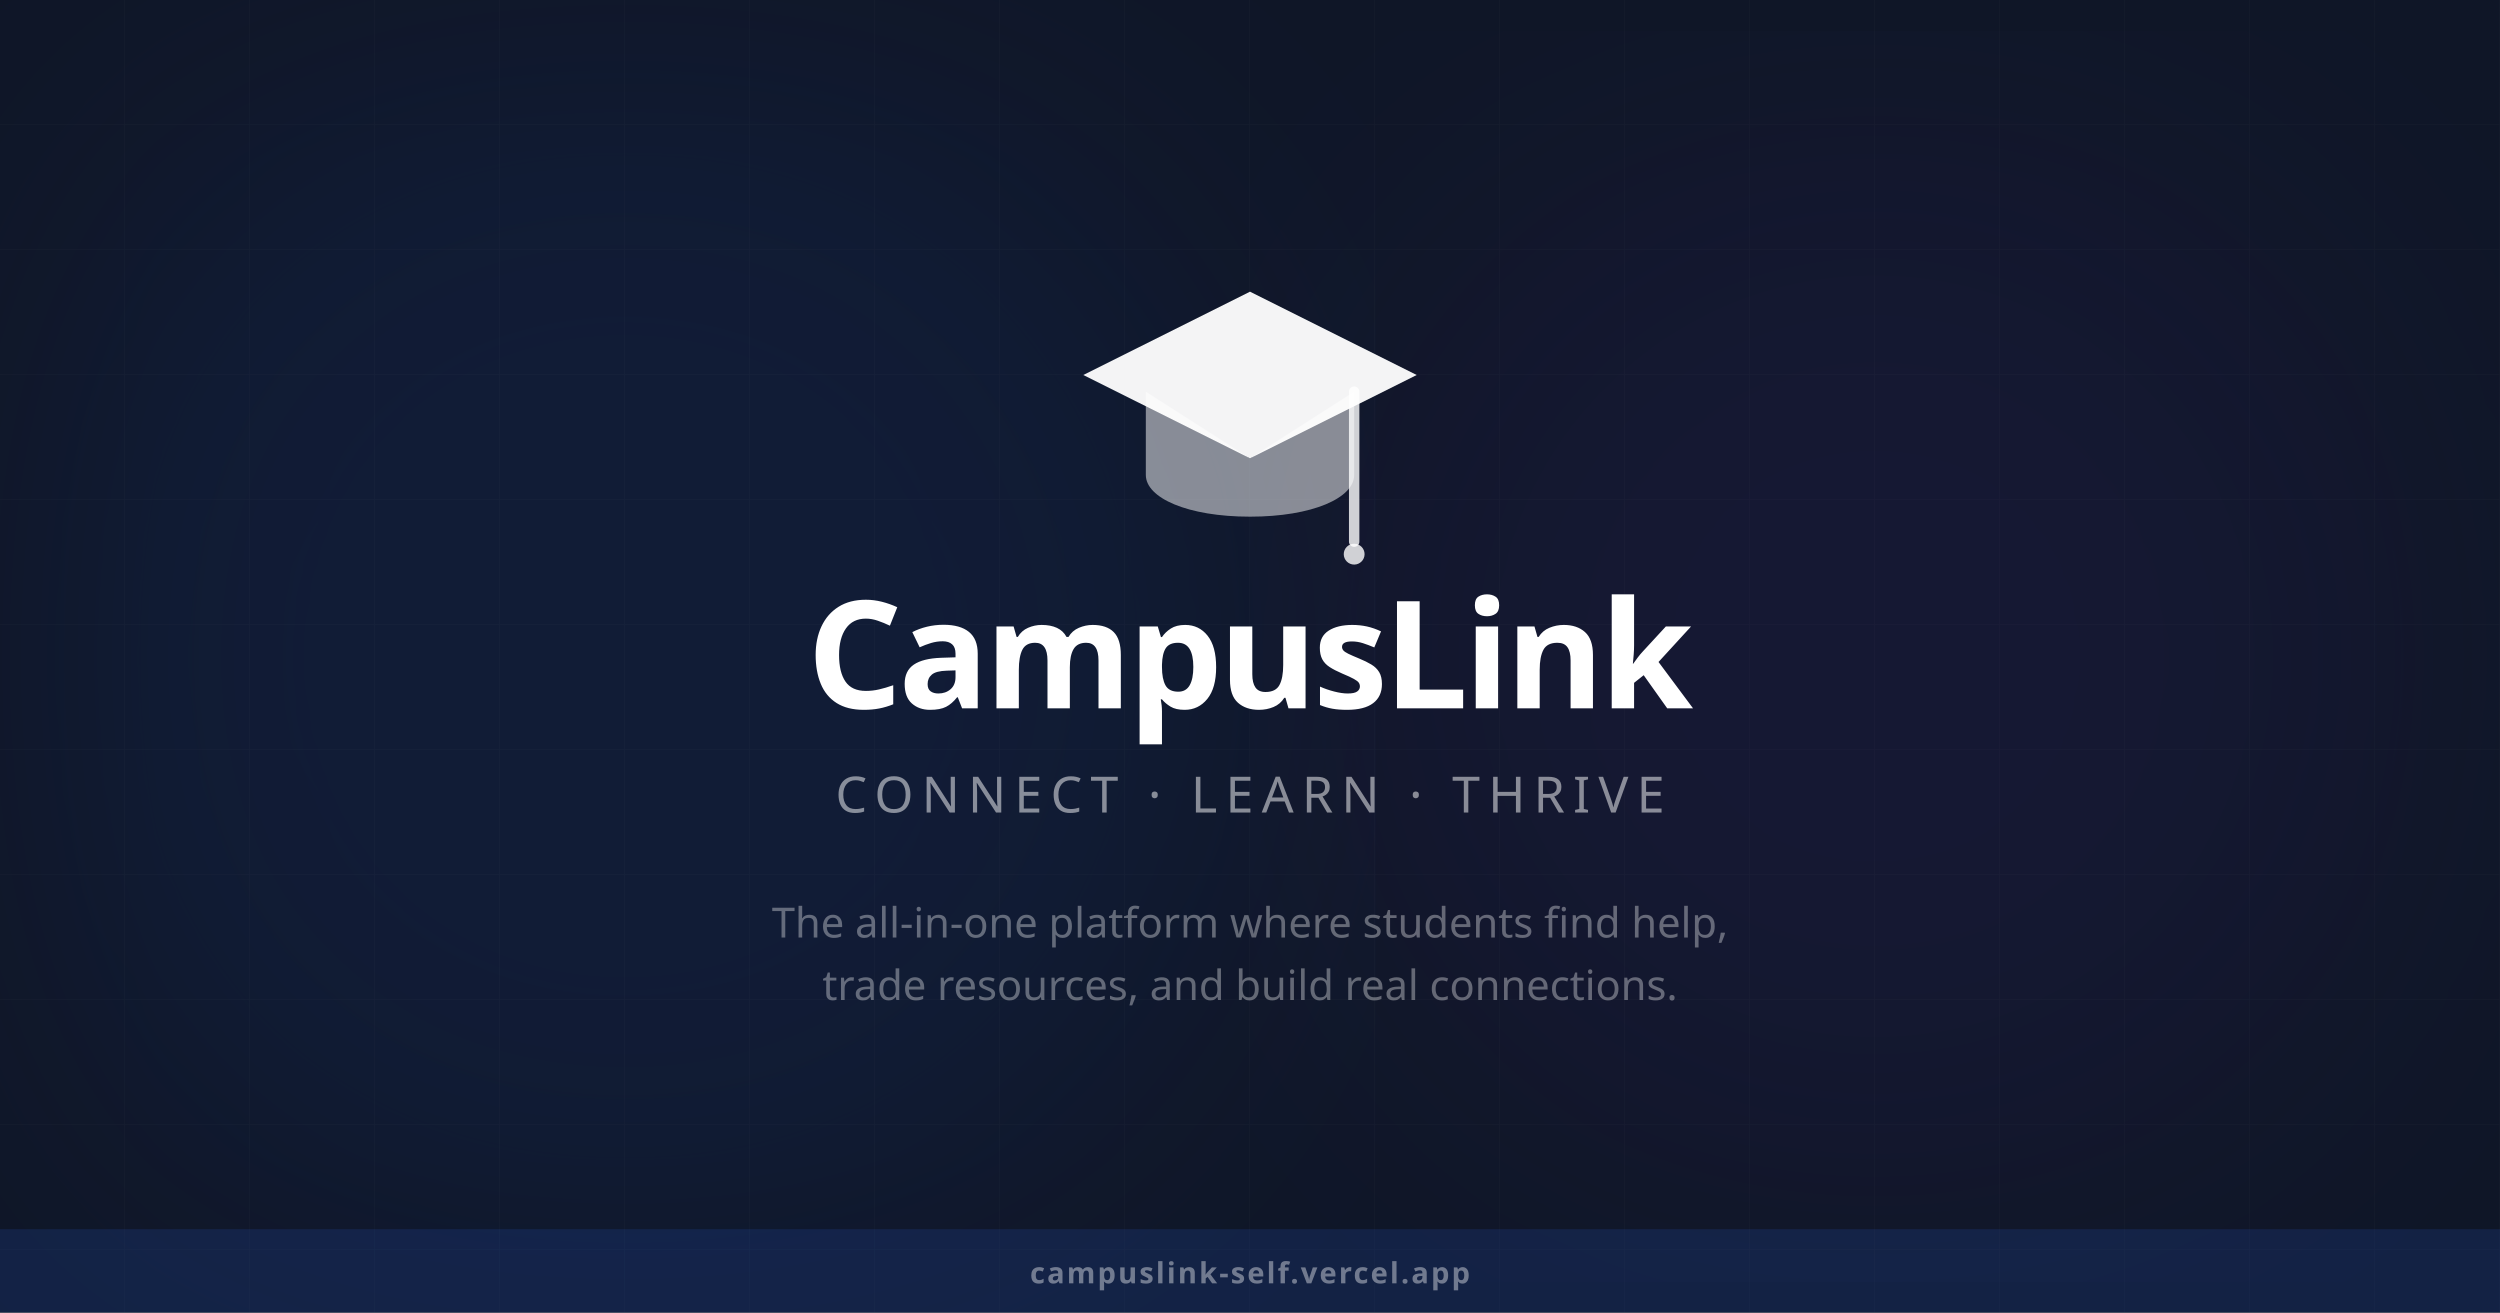
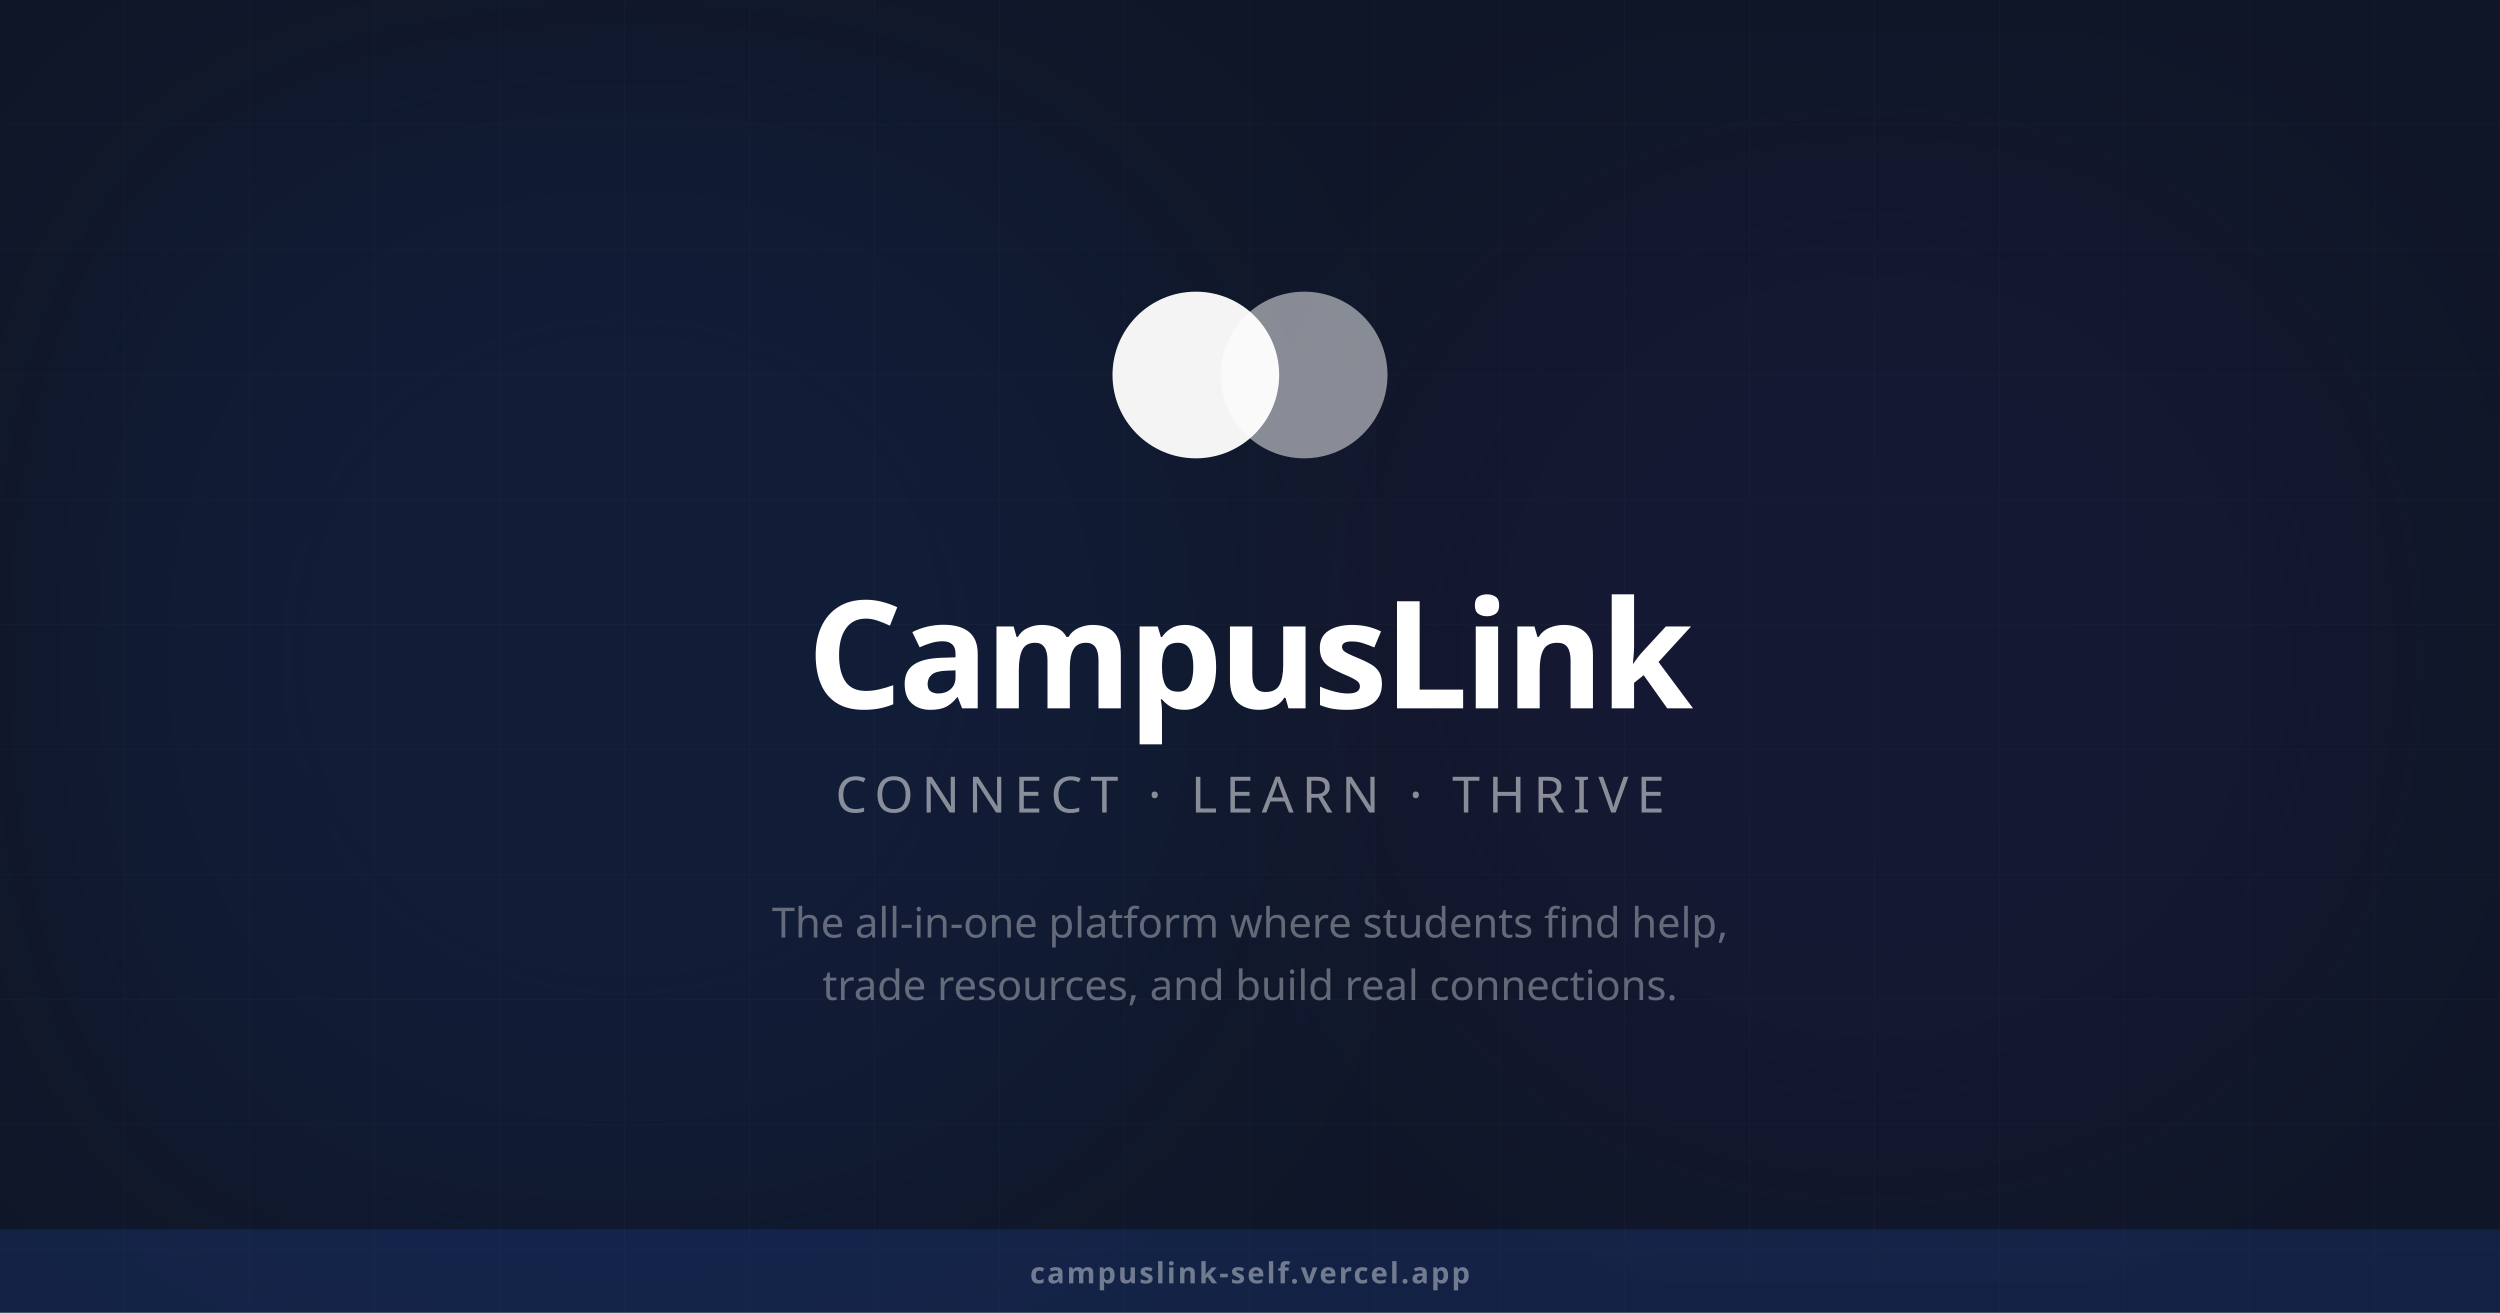
<svg xmlns="http://www.w3.org/2000/svg" width="1200" height="630" viewBox="0 0 1200 630" fill="none">
  <rect width="1200" height="630" fill="#0a0a0b" />
  <rect width="1200" height="630" fill="url(#bg-grad)" opacity="0.9" />
  <pattern id="grid" width="60" height="60" patternUnits="userSpaceOnUse">
    <path d="M60 0V60H0" stroke="white" stroke-opacity="0.03" stroke-width="0.5" fill="none" />
  </pattern>
  <rect width="1200" height="630" fill="url(#grid)" />
  <circle cx="300" cy="315" r="300" fill="#2563eb" opacity="0.08" filter="url(#blur1)" />
  <circle cx="900" cy="315" r="250" fill="#7c3aed" opacity="0.06" filter="url(#blur1)" />
-   <g transform="translate(520, 140)">
-     <path d="M80 0L160 40L80 80L0 40Z" fill="white" opacity="0.95" />
-     <path d="M30 48V88C30 99 50 108 80 108C110 108 130 99 130 88V48L80 80L30 48Z" fill="white" opacity="0.5" />
-     <line x1="130" y1="48" x2="130" y2="120" stroke="white" stroke-width="5" stroke-linecap="round" opacity="0.8" />
-     <circle cx="130" cy="126" r="5" fill="white" opacity="0.8" />
+   <g transform="translate(534, 140)">
+     <circle cx="40" cy="40" r="40" fill="white" fill-opacity="0.95" />
+     <circle cx="92" cy="40" r="40" fill="white" fill-opacity="0.5" />
  </g>
  <text x="600" y="340" text-anchor="middle" fill="white" font-family="'Poppins','Segoe UI',sans-serif" font-weight="800" font-size="72" letter-spacing="-2">
    CampusLink
  </text>
  <text x="600" y="390" text-anchor="middle" fill="white" opacity="0.5" font-family="'Poppins','Segoe UI',sans-serif" font-weight="500" font-size="24" letter-spacing="4">
    CONNECT · LEARN · THRIVE
  </text>
  <text x="600" y="450" text-anchor="middle" fill="white" opacity="0.35" font-family="'Poppins','Segoe UI',sans-serif" font-weight="400" font-size="20">
    The all-in-one platform where students find help,
  </text>
  <text x="600" y="480" text-anchor="middle" fill="white" opacity="0.35" font-family="'Poppins','Segoe UI',sans-serif" font-weight="400" font-size="20">
    trade resources, and build real connections.
  </text>
  <rect x="0" y="590" width="1200" height="40" fill="#2563eb" opacity="0.15" />
  <text x="600" y="616" text-anchor="middle" fill="white" opacity="0.4" font-family="'Poppins','Segoe UI',sans-serif" font-weight="600" font-size="14" letter-spacing="1">
    campuslink-self.vercel.app
  </text>
  <defs>
    <linearGradient id="bg-grad" x1="0" y1="0" x2="1200" y2="630">
      <stop offset="0%" stop-color="#0f172a" />
      <stop offset="50%" stop-color="#0a0a0b" />
      <stop offset="100%" stop-color="#1e1b4b" />
    </linearGradient>
    <filter id="blur1">
      <feGaussianBlur stdDeviation="80" />
    </filter>
  </defs>
</svg>
